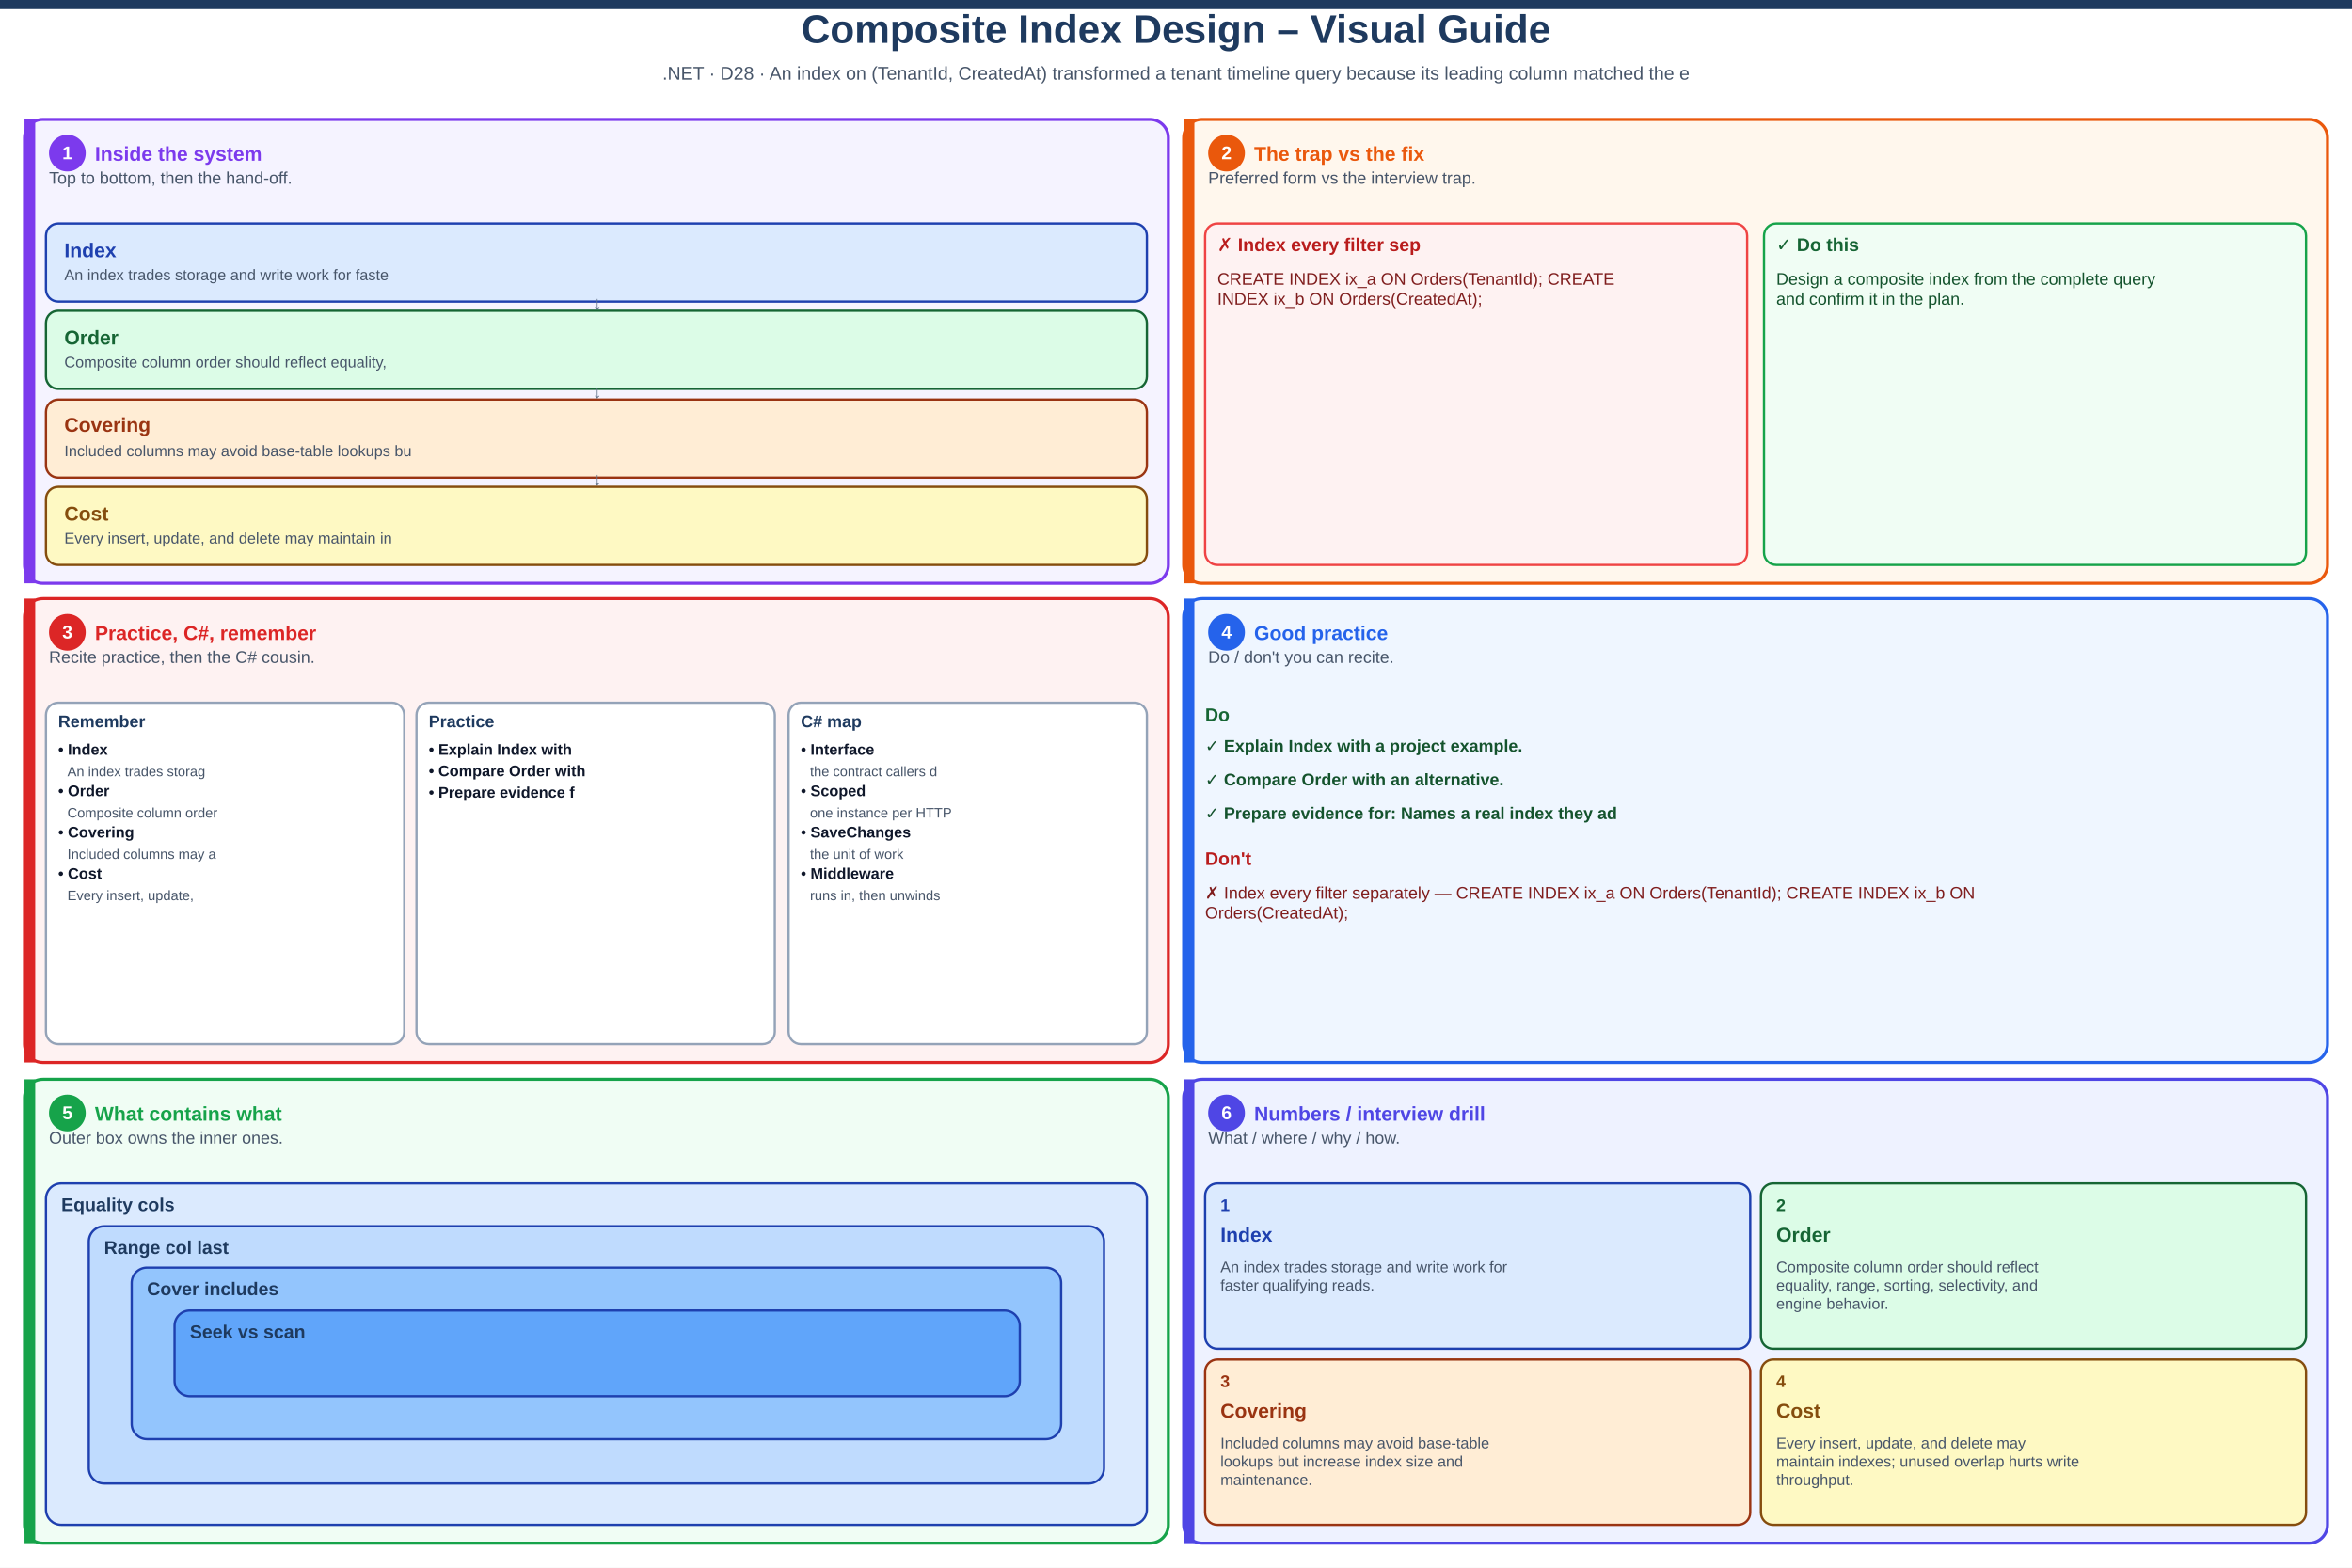
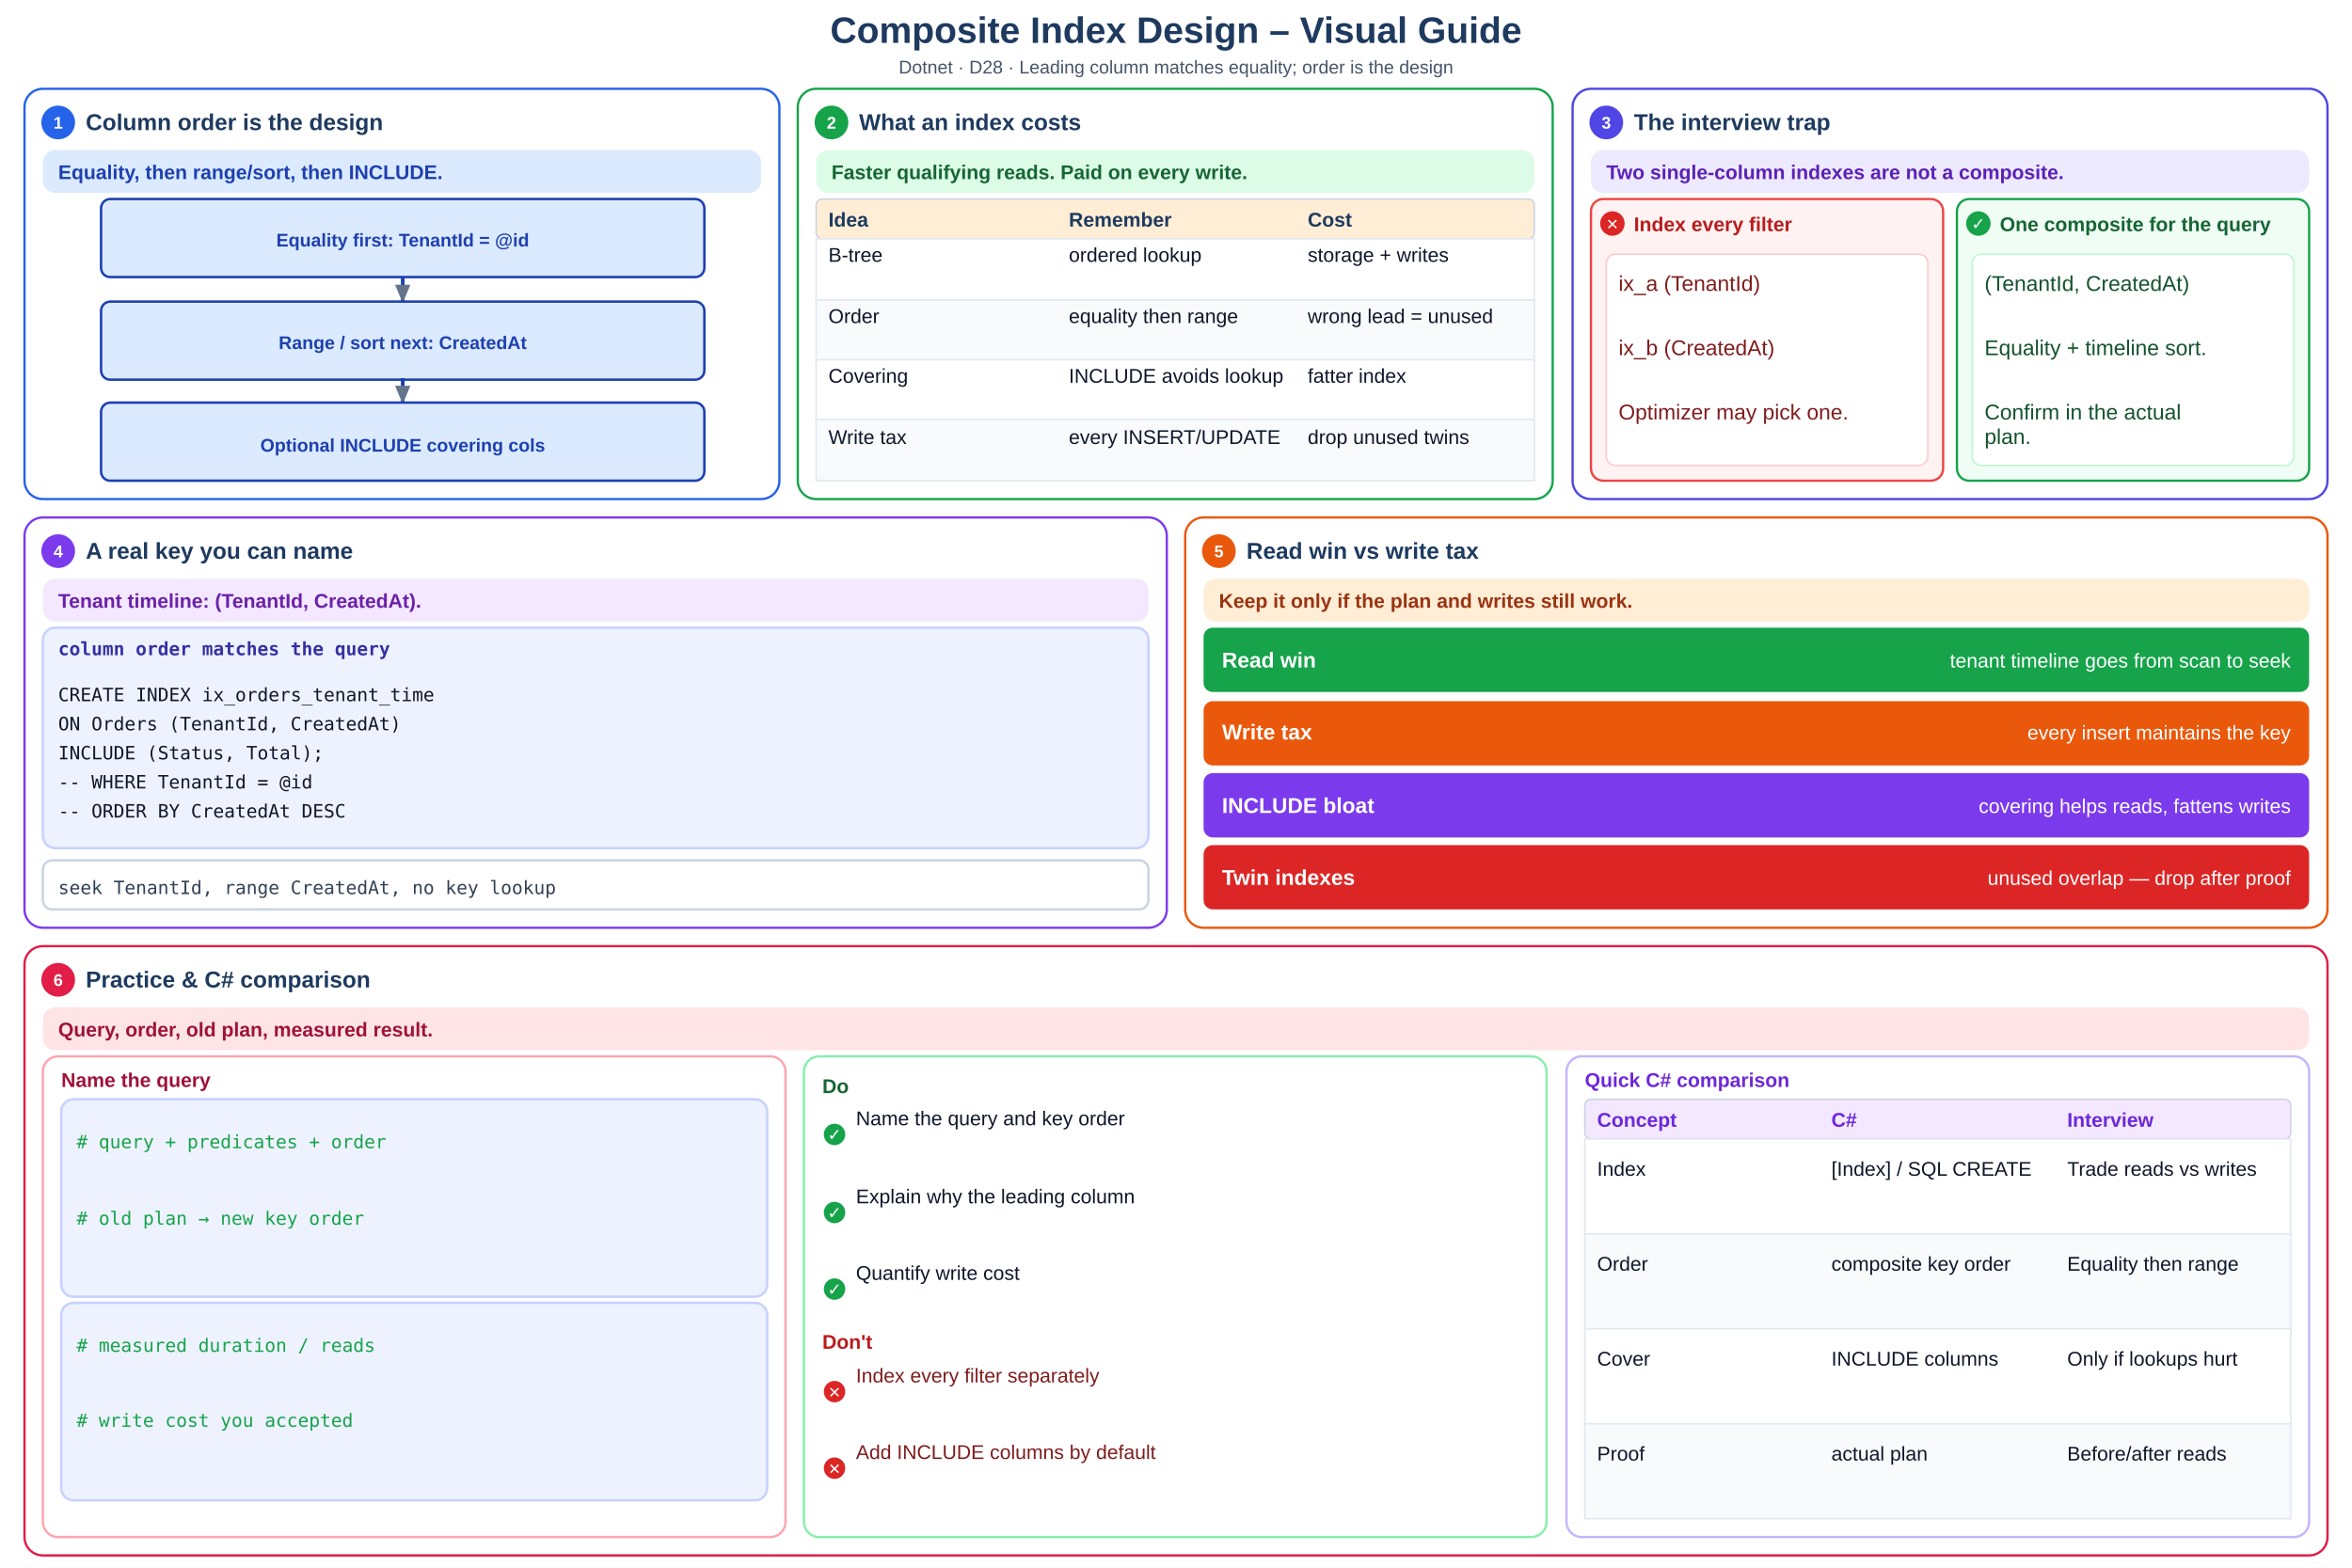
<svg xmlns="http://www.w3.org/2000/svg" width="1536" height="1024" viewBox="0 0 1536 1024">
  <defs>
-     <marker id="arrow" markerWidth="8" markerHeight="8" refX="6" refY="4" orient="auto">
-       <path d="M0,0 L8,4 L0,8 z" fill="#64748b" />
+     <marker id="arrow" markerWidth="12" markerHeight="10" refX="11" refY="5" orient="auto" markerUnits="userSpaceOnUse">
+       <path d="M0,0 L12,5 L0,10 z" fill="#64748b" />
    </marker>
  </defs>
  <rect x="0" y="0" width="1536" height="1024" rx="0" fill="#ffffff" />
-   <rect x="0" y="0" width="1536" height="6" rx="0" fill="#1e3a5f" />
-   <text x="768" y="28" fill="#1e3a5f" font-size="26" font-weight="800" text-anchor="middle" font-family="Segoe UI,Arial,sans-serif">Composite Index Design  –  Visual Guide</text>
-   <text x="768" y="52" fill="#475569" font-size="12" font-weight="500" text-anchor="middle" font-family="Segoe UI,Arial,sans-serif">.NET  ·  D28  ·  An index on (TenantId, CreatedAt) transformed a tenant timeline query because its leading column matched the e</text>
-   <rect x="16" y="78" width="747" height="303" rx="12" fill="#f5f3ff" stroke="#7c3aed" stroke-width="2" />
-   <rect x="16" y="78" width="7" height="303" rx="0" fill="#7c3aed" />
-   <circle cx="44" cy="100" r="12" fill="#7c3aed" />
-   <text x="44" y="104" fill="#fff" font-size="12" font-weight="800" text-anchor="middle" font-family="Segoe UI,Arial,sans-serif">1</text>
-   <text x="62" y="105" fill="#7c3aed" font-size="13" font-weight="800" text-anchor="start" font-family="Segoe UI,Arial,sans-serif">Inside the system</text>
-   <text x="32" y="120" fill="#475569" font-size="11" font-weight="500" text-anchor="start" font-family="Segoe UI,Arial,sans-serif">
-     <tspan x="32" dy="0">Top to bottom, then the hand-off.</tspan>
-   </text>
-   <rect x="30" y="146" width="719" height="51" rx="8" fill="#dbeafe" stroke="#1e40af" stroke-width="1.5" />
-   <text x="42" y="168" fill="#1e40af" font-size="13" font-weight="800" text-anchor="start" font-family="Segoe UI,Arial,sans-serif">Index</text>
-   <text x="42" y="183" fill="#475569" font-size="10" font-weight="500" text-anchor="start" font-family="Segoe UI,Arial,sans-serif">An index trades storage and write work for faste</text>
-   <text x="390" y="202" fill="#64748b" font-size="12" font-weight="800" text-anchor="middle" font-family="Segoe UI,Arial,sans-serif">↓</text>
-   <rect x="30" y="203" width="719" height="51" rx="8" fill="#dcfce7" stroke="#166534" stroke-width="1.5" />
-   <text x="42" y="225" fill="#166534" font-size="13" font-weight="800" text-anchor="start" font-family="Segoe UI,Arial,sans-serif">Order</text>
-   <text x="42" y="240" fill="#475569" font-size="10" font-weight="500" text-anchor="start" font-family="Segoe UI,Arial,sans-serif">Composite column order should reflect equality, </text>
-   <text x="390" y="260" fill="#64748b" font-size="12" font-weight="800" text-anchor="middle" font-family="Segoe UI,Arial,sans-serif">↓</text>
-   <rect x="30" y="261" width="719" height="51" rx="8" fill="#ffedd5" stroke="#9a3412" stroke-width="1.5" />
-   <text x="42" y="282" fill="#9a3412" font-size="13" font-weight="800" text-anchor="start" font-family="Segoe UI,Arial,sans-serif">Covering</text>
-   <text x="42" y="298" fill="#475569" font-size="10" font-weight="500" text-anchor="start" font-family="Segoe UI,Arial,sans-serif">Included columns may avoid base-table lookups bu</text>
-   <text x="390" y="317" fill="#64748b" font-size="12" font-weight="800" text-anchor="middle" font-family="Segoe UI,Arial,sans-serif">↓</text>
-   <rect x="30" y="318" width="719" height="51" rx="8" fill="#fef9c3" stroke="#854d0e" stroke-width="1.5" />
-   <text x="42" y="340" fill="#854d0e" font-size="13" font-weight="800" text-anchor="start" font-family="Segoe UI,Arial,sans-serif">Cost</text>
-   <text x="42" y="355" fill="#475569" font-size="10" font-weight="500" text-anchor="start" font-family="Segoe UI,Arial,sans-serif">Every insert, update, and delete may maintain in</text>
-   <rect x="773" y="78" width="747" height="303" rx="12" fill="#fff7ed" stroke="#ea580c" stroke-width="2" />
-   <rect x="773" y="78" width="7" height="303" rx="0" fill="#ea580c" />
-   <circle cx="801" cy="100" r="12" fill="#ea580c" />
-   <text x="801" y="104" fill="#fff" font-size="12" font-weight="800" text-anchor="middle" font-family="Segoe UI,Arial,sans-serif">2</text>
-   <text x="819" y="105" fill="#ea580c" font-size="13" font-weight="800" text-anchor="start" font-family="Segoe UI,Arial,sans-serif">The trap vs the fix</text>
-   <text x="789" y="120" fill="#475569" font-size="11" font-weight="500" text-anchor="start" font-family="Segoe UI,Arial,sans-serif">
-     <tspan x="789" dy="0">Preferred form vs the interview trap.</tspan>
-   </text>
-   <rect x="787" y="146" width="354" height="223" rx="8" fill="#fef2f2" stroke="#ef4444" stroke-width="1.5" />
-   <text x="795" y="164" fill="#b91c1c" font-size="12" font-weight="800" text-anchor="start" font-family="Segoe UI,Arial,sans-serif">✗  Index every filter sep</text>
-   <text x="795" y="186" fill="#7f1d1d" font-size="11" font-weight="500" text-anchor="start" font-family="Segoe UI,Arial,sans-serif">
-     <tspan x="795" dy="0">CREATE INDEX ix_a ON Orders(TenantId); CREATE</tspan>
-     <tspan x="795" dy="13">INDEX ix_b ON Orders(CreatedAt);</tspan>
-   </text>
-   <rect x="1152" y="146" width="354" height="223" rx="8" fill="#f0fdf4" stroke="#16a34a" stroke-width="1.5" />
-   <text x="1160" y="164" fill="#166534" font-size="12" font-weight="800" text-anchor="start" font-family="Segoe UI,Arial,sans-serif">✓  Do this</text>
-   <text x="1160" y="186" fill="#14532d" font-size="11" font-weight="500" text-anchor="start" font-family="Segoe UI,Arial,sans-serif">
-     <tspan x="1160" dy="0">Design a composite index from the complete query</tspan>
-     <tspan x="1160" dy="13">and confirm it in the plan.</tspan>
-   </text>
-   <rect x="16" y="391" width="747" height="303" rx="12" fill="#fef2f2" stroke="#dc2626" stroke-width="2" />
-   <rect x="16" y="391" width="7" height="303" rx="0" fill="#dc2626" />
-   <circle cx="44" cy="413" r="12" fill="#dc2626" />
-   <text x="44" y="417" fill="#fff" font-size="12" font-weight="800" text-anchor="middle" font-family="Segoe UI,Arial,sans-serif">3</text>
-   <text x="62" y="418" fill="#dc2626" font-size="13" font-weight="800" text-anchor="start" font-family="Segoe UI,Arial,sans-serif">Practice, C#, remember</text>
-   <text x="32" y="433" fill="#475569" font-size="11" font-weight="500" text-anchor="start" font-family="Segoe UI,Arial,sans-serif">
-     <tspan x="32" dy="0">Recite practice, then the C# cousin.</tspan>
-   </text>
-   <rect x="30" y="459" width="234" height="223" rx="8" fill="#fff" stroke="#94a3b8" stroke-width="1.5" />
-   <text x="38" y="475" fill="#1e3a5f" font-size="11" font-weight="800" text-anchor="start" font-family="Segoe UI,Arial,sans-serif">Remember</text>
-   <text x="38" y="493" fill="#0f172a" font-size="10" font-weight="700" text-anchor="start" font-family="Segoe UI,Arial,sans-serif">• Index</text>
-   <text x="44" y="507" fill="#475569" font-size="9" font-weight="500" text-anchor="start" font-family="Segoe UI,Arial,sans-serif">An index trades storag</text>
-   <text x="38" y="520" fill="#0f172a" font-size="10" font-weight="700" text-anchor="start" font-family="Segoe UI,Arial,sans-serif">• Order</text>
-   <text x="44" y="534" fill="#475569" font-size="9" font-weight="500" text-anchor="start" font-family="Segoe UI,Arial,sans-serif">Composite column order</text>
-   <text x="38" y="547" fill="#0f172a" font-size="10" font-weight="700" text-anchor="start" font-family="Segoe UI,Arial,sans-serif">• Covering</text>
-   <text x="44" y="561" fill="#475569" font-size="9" font-weight="500" text-anchor="start" font-family="Segoe UI,Arial,sans-serif">Included columns may a</text>
-   <text x="38" y="574" fill="#0f172a" font-size="10" font-weight="700" text-anchor="start" font-family="Segoe UI,Arial,sans-serif">• Cost</text>
-   <text x="44" y="588" fill="#475569" font-size="9" font-weight="500" text-anchor="start" font-family="Segoe UI,Arial,sans-serif">Every insert, update, </text>
-   <rect x="272" y="459" width="234" height="223" rx="8" fill="#fff" stroke="#94a3b8" stroke-width="1.5" />
-   <text x="280" y="475" fill="#1e3a5f" font-size="11" font-weight="800" text-anchor="start" font-family="Segoe UI,Arial,sans-serif">Practice</text>
-   <text x="280" y="493" fill="#0f172a" font-size="10" font-weight="700" text-anchor="start" font-family="Segoe UI,Arial,sans-serif">• Explain Index with</text>
-   <text x="280" y="507" fill="#0f172a" font-size="10" font-weight="700" text-anchor="start" font-family="Segoe UI,Arial,sans-serif">• Compare Order with</text>
-   <text x="280" y="521" fill="#0f172a" font-size="10" font-weight="700" text-anchor="start" font-family="Segoe UI,Arial,sans-serif">• Prepare evidence f</text>
-   <rect x="515" y="459" width="234" height="223" rx="8" fill="#fff" stroke="#94a3b8" stroke-width="1.5" />
-   <text x="523" y="475" fill="#1e3a5f" font-size="11" font-weight="800" text-anchor="start" font-family="Segoe UI,Arial,sans-serif">C# map</text>
-   <text x="523" y="493" fill="#0f172a" font-size="10" font-weight="700" text-anchor="start" font-family="Segoe UI,Arial,sans-serif">• Interface</text>
-   <text x="529" y="507" fill="#475569" font-size="9" font-weight="500" text-anchor="start" font-family="Segoe UI,Arial,sans-serif">the contract callers d</text>
-   <text x="523" y="520" fill="#0f172a" font-size="10" font-weight="700" text-anchor="start" font-family="Segoe UI,Arial,sans-serif">• Scoped</text>
-   <text x="529" y="534" fill="#475569" font-size="9" font-weight="500" text-anchor="start" font-family="Segoe UI,Arial,sans-serif">one instance per HTTP </text>
-   <text x="523" y="547" fill="#0f172a" font-size="10" font-weight="700" text-anchor="start" font-family="Segoe UI,Arial,sans-serif">• SaveChanges</text>
-   <text x="529" y="561" fill="#475569" font-size="9" font-weight="500" text-anchor="start" font-family="Segoe UI,Arial,sans-serif">the unit of work</text>
-   <text x="523" y="574" fill="#0f172a" font-size="10" font-weight="700" text-anchor="start" font-family="Segoe UI,Arial,sans-serif">• Middleware</text>
-   <text x="529" y="588" fill="#475569" font-size="9" font-weight="500" text-anchor="start" font-family="Segoe UI,Arial,sans-serif">runs in, then unwinds </text>
-   <rect x="773" y="391" width="747" height="303" rx="12" fill="#eff6ff" stroke="#2563eb" stroke-width="2" />
-   <rect x="773" y="391" width="7" height="303" rx="0" fill="#2563eb" />
-   <circle cx="801" cy="413" r="12" fill="#2563eb" />
-   <text x="801" y="417" fill="#fff" font-size="12" font-weight="800" text-anchor="middle" font-family="Segoe UI,Arial,sans-serif">4</text>
-   <text x="819" y="418" fill="#2563eb" font-size="13" font-weight="800" text-anchor="start" font-family="Segoe UI,Arial,sans-serif">Good practice</text>
-   <text x="789" y="433" fill="#475569" font-size="11" font-weight="500" text-anchor="start" font-family="Segoe UI,Arial,sans-serif">
-     <tspan x="789" dy="0">Do / don't you can recite.</tspan>
-   </text>
-   <text x="787" y="471" fill="#166534" font-size="12" font-weight="800" text-anchor="start" font-family="Segoe UI,Arial,sans-serif">Do</text>
-   <text x="787" y="491" fill="#14532d" font-size="11" font-weight="600" text-anchor="start" font-family="Segoe UI,Arial,sans-serif">✓  Explain Index with a project example.</text>
-   <text x="787" y="513" fill="#14532d" font-size="11" font-weight="600" text-anchor="start" font-family="Segoe UI,Arial,sans-serif">✓  Compare Order with an alternative.</text>
-   <text x="787" y="535" fill="#14532d" font-size="11" font-weight="600" text-anchor="start" font-family="Segoe UI,Arial,sans-serif">✓  Prepare evidence for: Names a real index they ad</text>
-   <text x="787" y="565" fill="#b91c1c" font-size="12" font-weight="800" text-anchor="start" font-family="Segoe UI,Arial,sans-serif">Don't</text>
-   <text x="787" y="587" fill="#7f1d1d" font-size="11" font-weight="500" text-anchor="start" font-family="Segoe UI,Arial,sans-serif">
-     <tspan x="787" dy="0">✗ Index every filter separately — CREATE INDEX ix_a ON Orders(TenantId); CREATE INDEX ix_b ON</tspan>
-     <tspan x="787" dy="13">Orders(CreatedAt);</tspan>
-   </text>
-   <rect x="16" y="705" width="747" height="303" rx="12" fill="#f0fdf4" stroke="#16a34a" stroke-width="2" />
-   <rect x="16" y="705" width="7" height="303" rx="0" fill="#16a34a" />
-   <circle cx="44" cy="727" r="12" fill="#16a34a" />
-   <text x="44" y="731" fill="#fff" font-size="12" font-weight="800" text-anchor="middle" font-family="Segoe UI,Arial,sans-serif">5</text>
-   <text x="62" y="732" fill="#16a34a" font-size="13" font-weight="800" text-anchor="start" font-family="Segoe UI,Arial,sans-serif">What contains what</text>
-   <text x="32" y="747" fill="#475569" font-size="11" font-weight="500" text-anchor="start" font-family="Segoe UI,Arial,sans-serif">
-     <tspan x="32" dy="0">Outer box owns the inner ones.</tspan>
-   </text>
-   <rect x="30" y="773" width="719" height="223" rx="10" fill="#dbeafe" stroke="#1e40af" stroke-width="1.5" />
-   <text x="40" y="791" fill="#1e3a5f" font-size="12" font-weight="800" text-anchor="start" font-family="Segoe UI,Arial,sans-serif">Equality cols</text>
-   <rect x="58" y="801" width="663" height="168" rx="10" fill="#bfdbfe" stroke="#1e40af" stroke-width="1.5" />
-   <text x="68" y="819" fill="#1e3a5f" font-size="12" font-weight="800" text-anchor="start" font-family="Segoe UI,Arial,sans-serif">Range col last</text>
-   <rect x="86" y="828" width="607" height="112" rx="10" fill="#93c5fd" stroke="#1e40af" stroke-width="1.5" />
-   <text x="96" y="846" fill="#1e3a5f" font-size="12" font-weight="800" text-anchor="start" font-family="Segoe UI,Arial,sans-serif">Cover includes</text>
-   <rect x="114" y="856" width="552" height="56" rx="10" fill="#60a5fa" stroke="#1e40af" stroke-width="1.5" />
-   <text x="124" y="874" fill="#1e3a5f" font-size="12" font-weight="800" text-anchor="start" font-family="Segoe UI,Arial,sans-serif">Seek vs scan</text>
-   <rect x="773" y="705" width="747" height="303" rx="12" fill="#eef2ff" stroke="#4f46e5" stroke-width="2" />
-   <rect x="773" y="705" width="7" height="303" rx="0" fill="#4f46e5" />
-   <circle cx="801" cy="727" r="12" fill="#4f46e5" />
-   <text x="801" y="731" fill="#fff" font-size="12" font-weight="800" text-anchor="middle" font-family="Segoe UI,Arial,sans-serif">6</text>
-   <text x="819" y="732" fill="#4f46e5" font-size="13" font-weight="800" text-anchor="start" font-family="Segoe UI,Arial,sans-serif">Numbers / interview drill</text>
-   <text x="789" y="747" fill="#475569" font-size="11" font-weight="500" text-anchor="start" font-family="Segoe UI,Arial,sans-serif">
-     <tspan x="789" dy="0">What / where / why / how.</tspan>
-   </text>
-   <rect x="787" y="773" width="356" height="108" rx="8" fill="#dbeafe" stroke="#1e40af" stroke-width="1.5" />
-   <text x="797" y="791" fill="#1e40af" font-size="11" font-weight="800" text-anchor="start" font-family="Segoe UI,Arial,sans-serif">1</text>
-   <text x="797" y="811" fill="#1e40af" font-size="13" font-weight="800" text-anchor="start" font-family="Segoe UI,Arial,sans-serif">Index</text>
-   <text x="797" y="831" fill="#475569" font-size="10" font-weight="500" text-anchor="start" font-family="Segoe UI,Arial,sans-serif">
-     <tspan x="797" dy="0">An index trades storage and write work for</tspan>
-     <tspan x="797" dy="12">faster qualifying reads.</tspan>
-   </text>
-   <rect x="1150" y="773" width="356" height="108" rx="8" fill="#dcfce7" stroke="#166534" stroke-width="1.5" />
-   <text x="1160" y="791" fill="#166534" font-size="11" font-weight="800" text-anchor="start" font-family="Segoe UI,Arial,sans-serif">2</text>
-   <text x="1160" y="811" fill="#166534" font-size="13" font-weight="800" text-anchor="start" font-family="Segoe UI,Arial,sans-serif">Order</text>
-   <text x="1160" y="831" fill="#475569" font-size="10" font-weight="500" text-anchor="start" font-family="Segoe UI,Arial,sans-serif">
-     <tspan x="1160" dy="0">Composite column order should reflect</tspan>
-     <tspan x="1160" dy="12">equality, range, sorting, selectivity, and</tspan>
-     <tspan x="1160" dy="12">engine behavior.</tspan>
-   </text>
-   <rect x="787" y="888" width="356" height="108" rx="8" fill="#ffedd5" stroke="#9a3412" stroke-width="1.5" />
-   <text x="797" y="906" fill="#9a3412" font-size="11" font-weight="800" text-anchor="start" font-family="Segoe UI,Arial,sans-serif">3</text>
-   <text x="797" y="926" fill="#9a3412" font-size="13" font-weight="800" text-anchor="start" font-family="Segoe UI,Arial,sans-serif">Covering</text>
-   <text x="797" y="946" fill="#475569" font-size="10" font-weight="500" text-anchor="start" font-family="Segoe UI,Arial,sans-serif">
-     <tspan x="797" dy="0">Included columns may avoid base-table</tspan>
-     <tspan x="797" dy="12">lookups but increase index size and</tspan>
-     <tspan x="797" dy="12">maintenance.</tspan>
-   </text>
-   <rect x="1150" y="888" width="356" height="108" rx="8" fill="#fef9c3" stroke="#854d0e" stroke-width="1.5" />
-   <text x="1160" y="906" fill="#854d0e" font-size="11" font-weight="800" text-anchor="start" font-family="Segoe UI,Arial,sans-serif">4</text>
-   <text x="1160" y="926" fill="#854d0e" font-size="13" font-weight="800" text-anchor="start" font-family="Segoe UI,Arial,sans-serif">Cost</text>
-   <text x="1160" y="946" fill="#475569" font-size="10" font-weight="500" text-anchor="start" font-family="Segoe UI,Arial,sans-serif">
-     <tspan x="1160" dy="0">Every insert, update, and delete may</tspan>
-     <tspan x="1160" dy="12">maintain indexes; unused overlap hurts write</tspan>
-     <tspan x="1160" dy="12">throughput.</tspan>
+   <text x="768" y="28" fill="#1e3a5f" font-size="24" font-weight="800" text-anchor="middle" font-family="Segoe UI,Arial,sans-serif">Composite Index Design  –  Visual Guide</text>
+   <text x="768" y="48" fill="#475569" font-size="12" font-weight="500" text-anchor="middle" font-family="Segoe UI,Arial,sans-serif">Dotnet · D28  ·  Leading column matches equality; order is the design</text>
+   <rect x="16" y="58" width="493" height="268" rx="12" fill="#fff" stroke="#2563eb" stroke-width="1.5" />
+   <circle cx="38" cy="80" r="11" fill="#2563eb" />
+   <text x="38" y="84" fill="#fff" font-size="11" font-weight="800" text-anchor="middle" font-family="Segoe UI,Arial,sans-serif">1</text>
+   <text x="56" y="85" fill="#1e3a5f" font-size="15" font-weight="800" text-anchor="start" font-family="Segoe UI,Arial,sans-serif">Column order is the design</text>
+   <rect x="28" y="98" width="469" height="28" rx="8" fill="#dbeafe" />
+   <text x="38" y="117" fill="#1e40af" font-size="13" font-weight="700" text-anchor="start" font-family="Segoe UI,Arial,sans-serif">Equality, then range/sort, then INCLUDE.</text>
+   <rect x="66" y="130" width="394" height="51" rx="6" fill="#dbeafe" stroke="#1e40af" stroke-width="1.6" />
+   <text x="263" y="161" fill="#1e40af" font-size="12" font-weight="700" text-anchor="middle" font-family="Segoe UI,Arial,sans-serif">Equality first: TenantId = @id</text>
+   <line x1="263" y1="181" x2="263" y2="197" stroke="#1e40af" stroke-width="2.4" marker-end="url(#arrow)" />
+   <rect x="66" y="197" width="394" height="51" rx="6" fill="#dbeafe" stroke="#1e40af" stroke-width="1.6" />
+   <text x="263" y="228" fill="#1e40af" font-size="12" font-weight="700" text-anchor="middle" font-family="Segoe UI,Arial,sans-serif">Range / sort next: CreatedAt</text>
+   <line x1="263" y1="247" x2="263" y2="263" stroke="#1e40af" stroke-width="2.4" marker-end="url(#arrow)" />
+   <rect x="66" y="263" width="394" height="51" rx="6" fill="#dbeafe" stroke="#1e40af" stroke-width="1.6" />
+   <text x="263" y="295" fill="#1e40af" font-size="12" font-weight="700" text-anchor="middle" font-family="Segoe UI,Arial,sans-serif">Optional INCLUDE covering cols</text>
+   <rect x="521" y="58" width="493" height="268" rx="12" fill="#fff" stroke="#16a34a" stroke-width="1.5" />
+   <circle cx="543" cy="80" r="11" fill="#16a34a" />
+   <text x="543" y="84" fill="#fff" font-size="11" font-weight="800" text-anchor="middle" font-family="Segoe UI,Arial,sans-serif">2</text>
+   <text x="561" y="85" fill="#1e3a5f" font-size="15" font-weight="800" text-anchor="start" font-family="Segoe UI,Arial,sans-serif">What an index costs</text>
+   <rect x="533" y="98" width="469" height="28" rx="8" fill="#dcfce7" />
+   <text x="543" y="117" fill="#166534" font-size="13" font-weight="700" text-anchor="start" font-family="Segoe UI,Arial,sans-serif">Faster qualifying reads. Paid on every write.</text>
+   <rect x="533" y="130" width="469" height="26" rx="4" fill="#ffedd5" stroke="#cbd5e1" stroke-width="1" />
+   <text x="541" y="148" fill="#1e3a5f" font-size="13" font-weight="700" text-anchor="start" font-family="Segoe UI,Arial,sans-serif">Idea</text>
+   <text x="698" y="148" fill="#1e3a5f" font-size="13" font-weight="700" text-anchor="start" font-family="Segoe UI,Arial,sans-serif">Remember</text>
+   <text x="854" y="148" fill="#1e3a5f" font-size="13" font-weight="700" text-anchor="start" font-family="Segoe UI,Arial,sans-serif">Cost</text>
+   <rect x="533" y="156" width="469" height="40" rx="0" fill="#ffffff" stroke="#e2e8f0" stroke-width="1" />
+   <text x="541" y="171" fill="#0f172a" font-size="13" font-weight="500" font-family="Segoe UI,Arial,sans-serif">
+     <tspan x="541" dy="0">B-tree</tspan>
+   </text>
+   <text x="698" y="171" fill="#0f172a" font-size="13" font-weight="500" font-family="Segoe UI,Arial,sans-serif">
+     <tspan x="698" dy="0">ordered lookup</tspan>
+   </text>
+   <text x="854" y="171" fill="#0f172a" font-size="13" font-weight="500" font-family="Segoe UI,Arial,sans-serif">
+     <tspan x="854" dy="0">storage + writes</tspan>
+   </text>
+   <rect x="533" y="196" width="469" height="40" rx="0" fill="#f8fafc" stroke="#e2e8f0" stroke-width="1" />
+   <text x="541" y="211" fill="#0f172a" font-size="13" font-weight="500" font-family="Segoe UI,Arial,sans-serif">
+     <tspan x="541" dy="0">Order</tspan>
+   </text>
+   <text x="698" y="211" fill="#0f172a" font-size="13" font-weight="500" font-family="Segoe UI,Arial,sans-serif">
+     <tspan x="698" dy="0">equality then range</tspan>
+   </text>
+   <text x="854" y="211" fill="#0f172a" font-size="13" font-weight="500" font-family="Segoe UI,Arial,sans-serif">
+     <tspan x="854" dy="0">wrong lead = unused</tspan>
+   </text>
+   <rect x="533" y="235" width="469" height="40" rx="0" fill="#ffffff" stroke="#e2e8f0" stroke-width="1" />
+   <text x="541" y="250" fill="#0f172a" font-size="13" font-weight="500" font-family="Segoe UI,Arial,sans-serif">
+     <tspan x="541" dy="0">Covering</tspan>
+   </text>
+   <text x="698" y="250" fill="#0f172a" font-size="13" font-weight="500" font-family="Segoe UI,Arial,sans-serif">
+     <tspan x="698" dy="0">INCLUDE avoids lookup</tspan>
+   </text>
+   <text x="854" y="250" fill="#0f172a" font-size="13" font-weight="500" font-family="Segoe UI,Arial,sans-serif">
+     <tspan x="854" dy="0">fatter index</tspan>
+   </text>
+   <rect x="533" y="274" width="469" height="40" rx="0" fill="#f8fafc" stroke="#e2e8f0" stroke-width="1" />
+   <text x="541" y="290" fill="#0f172a" font-size="13" font-weight="500" font-family="Segoe UI,Arial,sans-serif">
+     <tspan x="541" dy="0">Write tax</tspan>
+   </text>
+   <text x="698" y="290" fill="#0f172a" font-size="13" font-weight="500" font-family="Segoe UI,Arial,sans-serif">
+     <tspan x="698" dy="0">every INSERT/UPDATE</tspan>
+   </text>
+   <text x="854" y="290" fill="#0f172a" font-size="13" font-weight="500" font-family="Segoe UI,Arial,sans-serif">
+     <tspan x="854" dy="0">drop unused twins</tspan>
+   </text>
+   <rect x="1027" y="58" width="493" height="268" rx="12" fill="#fff" stroke="#4f46e5" stroke-width="1.5" />
+   <circle cx="1049" cy="80" r="11" fill="#4f46e5" />
+   <text x="1049" y="84" fill="#fff" font-size="11" font-weight="800" text-anchor="middle" font-family="Segoe UI,Arial,sans-serif">3</text>
+   <text x="1067" y="85" fill="#1e3a5f" font-size="15" font-weight="800" text-anchor="start" font-family="Segoe UI,Arial,sans-serif">The interview trap</text>
+   <rect x="1039" y="98" width="469" height="28" rx="8" fill="#ede9fe" />
+   <text x="1049" y="117" fill="#5b21b6" font-size="13" font-weight="700" text-anchor="start" font-family="Segoe UI,Arial,sans-serif">Two single-column indexes are not a composite.</text>
+   <rect x="1039" y="130" width="230" height="184" rx="8" fill="#fef2f2" stroke="#ef4444" stroke-width="1.5" />
+   <circle cx="1053" cy="146" r="8" fill="#dc2626" />
+   <text x="1053" y="150" fill="#fff" font-size="10" font-weight="800" text-anchor="middle" font-family="Segoe UI,Arial,sans-serif">✕</text>
+   <text x="1067" y="151" fill="#b91c1c" font-size="13" font-weight="800" text-anchor="start" font-family="Segoe UI,Arial,sans-serif">Index every filter</text>
+   <rect x="1049" y="166" width="210" height="138" rx="6" fill="#fff" stroke="#fecaca" stroke-width="1" />
+   <text x="1057" y="190" fill="#7f1d1d" font-size="14" font-weight="500" font-family="Segoe UI,Arial,sans-serif">
+     <tspan x="1057" dy="0">ix_a (TenantId)</tspan>
+   </text>
+   <text x="1057" y="232" fill="#7f1d1d" font-size="14" font-weight="500" font-family="Segoe UI,Arial,sans-serif">
+     <tspan x="1057" dy="0">ix_b (CreatedAt)</tspan>
+   </text>
+   <text x="1057" y="274" fill="#7f1d1d" font-size="14" font-weight="500" font-family="Segoe UI,Arial,sans-serif">
+     <tspan x="1057" dy="0">Optimizer may pick one.</tspan>
+   </text>
+   <rect x="1278" y="130" width="230" height="184" rx="8" fill="#f0fdf4" stroke="#16a34a" stroke-width="1.5" />
+   <circle cx="1292" cy="146" r="8" fill="#16a34a" />
+   <text x="1292" y="150" fill="#fff" font-size="11" font-weight="800" text-anchor="middle" font-family="Segoe UI,Arial,sans-serif">✓</text>
+   <text x="1306" y="151" fill="#166534" font-size="13" font-weight="800" text-anchor="start" font-family="Segoe UI,Arial,sans-serif">One composite for the query</text>
+   <rect x="1288" y="166" width="210" height="138" rx="6" fill="#fff" stroke="#bbf7d0" stroke-width="1" />
+   <text x="1296" y="190" fill="#14532d" font-size="14" font-weight="500" font-family="Segoe UI,Arial,sans-serif">
+     <tspan x="1296" dy="0">(TenantId, CreatedAt)</tspan>
+   </text>
+   <text x="1296" y="232" fill="#14532d" font-size="14" font-weight="500" font-family="Segoe UI,Arial,sans-serif">
+     <tspan x="1296" dy="0">Equality + timeline sort.</tspan>
+   </text>
+   <text x="1296" y="274" fill="#14532d" font-size="14" font-weight="500" font-family="Segoe UI,Arial,sans-serif">
+     <tspan x="1296" dy="0">Confirm in the actual</tspan>
+     <tspan x="1296" dy="16">plan.</tspan>
+   </text>
+   <rect x="16" y="338" width="746" height="268" rx="12" fill="#fff" stroke="#7c3aed" stroke-width="1.5" />
+   <circle cx="38" cy="360" r="11" fill="#7c3aed" />
+   <text x="38" y="364" fill="#fff" font-size="11" font-weight="800" text-anchor="middle" font-family="Segoe UI,Arial,sans-serif">4</text>
+   <text x="56" y="365" fill="#1e3a5f" font-size="15" font-weight="800" text-anchor="start" font-family="Segoe UI,Arial,sans-serif">A real key you can name</text>
+   <rect x="28" y="378" width="722" height="28" rx="8" fill="#f3e8ff" />
+   <text x="38" y="397" fill="#6b21a8" font-size="13" font-weight="700" text-anchor="start" font-family="Segoe UI,Arial,sans-serif">Tenant timeline: (TenantId, CreatedAt).</text>
+   <rect x="28" y="410" width="722" height="144" rx="8" fill="#eef2ff" stroke="#c7d2fe" stroke-width="1.6" />
+   <text x="38" y="428" fill="#3730a3" font-size="12" font-weight="800" text-anchor="start" font-family="Consolas,Menlo,monospace">column order matches the query</text>
+   <text x="38" y="458" fill="#0f172a" font-size="12" font-weight="500" text-anchor="start" font-family="Consolas,Menlo,monospace">CREATE INDEX ix_orders_tenant_time</text>
+   <text x="38" y="477" fill="#0f172a" font-size="12" font-weight="500" text-anchor="start" font-family="Consolas,Menlo,monospace">  ON Orders (TenantId, CreatedAt)</text>
+   <text x="38" y="496" fill="#0f172a" font-size="12" font-weight="500" text-anchor="start" font-family="Consolas,Menlo,monospace">  INCLUDE (Status, Total);</text>
+   <text x="38" y="515" fill="#0f172a" font-size="12" font-weight="500" text-anchor="start" font-family="Consolas,Menlo,monospace">-- WHERE TenantId = @id</text>
+   <text x="38" y="534" fill="#0f172a" font-size="12" font-weight="500" text-anchor="start" font-family="Consolas,Menlo,monospace">-- ORDER BY CreatedAt DESC</text>
+   <rect x="28" y="562" width="722" height="32" rx="6" fill="#fff" stroke="#cbd5e1" stroke-width="1.6" />
+   <text x="38" y="584" fill="#334155" font-size="12" font-weight="500" text-anchor="start" font-family="Consolas,Menlo,monospace">seek TenantId, range CreatedAt, no key lookup</text>
+   <rect x="774" y="338" width="746" height="268" rx="12" fill="#fff" stroke="#ea580c" stroke-width="1.5" />
+   <circle cx="796" cy="360" r="11" fill="#ea580c" />
+   <text x="796" y="364" fill="#fff" font-size="11" font-weight="800" text-anchor="middle" font-family="Segoe UI,Arial,sans-serif">5</text>
+   <text x="814" y="365" fill="#1e3a5f" font-size="15" font-weight="800" text-anchor="start" font-family="Segoe UI,Arial,sans-serif">Read win vs write tax</text>
+   <rect x="786" y="378" width="722" height="28" rx="8" fill="#ffedd5" />
+   <text x="796" y="397" fill="#9a3412" font-size="13" font-weight="700" text-anchor="start" font-family="Segoe UI,Arial,sans-serif">Keep it only if the plan and writes still work.</text>
+   <rect x="786" y="410" width="722" height="42" rx="6" fill="#16a34a" />
+   <text x="798" y="436" fill="#fff" font-size="14" font-weight="800" text-anchor="start" font-family="Segoe UI,Arial,sans-serif">Read win</text>
+   <text x="1496" y="436" fill="#fff" font-size="13" font-weight="500" text-anchor="end" font-family="Segoe UI,Arial,sans-serif">tenant timeline goes from scan to seek</text>
+   <rect x="786" y="458" width="722" height="42" rx="6" fill="#ea580c" />
+   <text x="798" y="483" fill="#fff" font-size="14" font-weight="800" text-anchor="start" font-family="Segoe UI,Arial,sans-serif">Write tax</text>
+   <text x="1496" y="483" fill="#fff" font-size="13" font-weight="500" text-anchor="end" font-family="Segoe UI,Arial,sans-serif">every insert maintains the key</text>
+   <rect x="786" y="505" width="722" height="42" rx="6" fill="#7c3aed" />
+   <text x="798" y="531" fill="#fff" font-size="14" font-weight="800" text-anchor="start" font-family="Segoe UI,Arial,sans-serif">INCLUDE bloat</text>
+   <text x="1496" y="531" fill="#fff" font-size="13" font-weight="500" text-anchor="end" font-family="Segoe UI,Arial,sans-serif">covering helps reads, fattens writes</text>
+   <rect x="786" y="552" width="722" height="42" rx="6" fill="#dc2626" />
+   <text x="798" y="578" fill="#fff" font-size="14" font-weight="800" text-anchor="start" font-family="Segoe UI,Arial,sans-serif">Twin indexes</text>
+   <text x="1496" y="578" fill="#fff" font-size="13" font-weight="500" text-anchor="end" font-family="Segoe UI,Arial,sans-serif">unused overlap — drop after proof</text>
+   <rect x="16" y="618" width="1504" height="398" rx="12" fill="#fff" stroke="#e11d48" stroke-width="1.5" />
+   <circle cx="38" cy="640" r="11" fill="#e11d48" />
+   <text x="38" y="644" fill="#fff" font-size="11" font-weight="800" text-anchor="middle" font-family="Segoe UI,Arial,sans-serif">6</text>
+   <text x="56" y="645" fill="#1e3a5f" font-size="15" font-weight="800" text-anchor="start" font-family="Segoe UI,Arial,sans-serif">Practice &amp; C# comparison</text>
+   <rect x="28" y="658" width="1480" height="28" rx="8" fill="#ffe4e6" />
+   <text x="38" y="677" fill="#9f1239" font-size="13" font-weight="700" text-anchor="start" font-family="Segoe UI,Arial,sans-serif">Query, order, old plan, measured result.</text>
+   <rect x="28" y="690" width="485" height="314" rx="10" fill="#fff" stroke="#fda4af" stroke-width="1.5" />
+   <text x="40" y="710" fill="#9f1239" font-size="13" font-weight="800" text-anchor="start" font-family="Segoe UI,Arial,sans-serif">Name the query</text>
+   <rect x="40" y="718" width="461" height="129" rx="8" fill="#eef2ff" stroke="#c7d2fe" stroke-width="1.6" />
+   <text x="50" y="750" fill="#16a34a" font-size="12" font-weight="500" text-anchor="start" font-family="Consolas,Menlo,monospace"># query + predicates + order</text>
+   <text x="50" y="800" fill="#16a34a" font-size="12" font-weight="500" text-anchor="start" font-family="Consolas,Menlo,monospace"># old plan → new key order</text>
+   <rect x="40" y="851" width="461" height="129" rx="8" fill="#eef2ff" stroke="#c7d2fe" stroke-width="1.6" />
+   <text x="50" y="883" fill="#16a34a" font-size="12" font-weight="500" text-anchor="start" font-family="Consolas,Menlo,monospace"># measured duration / reads</text>
+   <text x="50" y="932" fill="#16a34a" font-size="12" font-weight="500" text-anchor="start" font-family="Consolas,Menlo,monospace"># write cost you accepted</text>
+   <rect x="525" y="690" width="485" height="314" rx="10" fill="#fff" stroke="#86efac" stroke-width="1.5" />
+   <text x="537" y="714" fill="#166534" font-size="13" font-weight="800" text-anchor="start" font-family="Segoe UI,Arial,sans-serif">Do</text>
+   <circle cx="545" cy="741" r="7" fill="#16a34a" />
+   <text x="545" y="745" fill="#fff" font-size="11" font-weight="800" text-anchor="middle" font-family="Segoe UI,Arial,sans-serif">✓</text>
+   <text x="559" y="735" fill="#0f172a" font-size="13" font-weight="500" font-family="Segoe UI,Arial,sans-serif">
+     <tspan x="559" dy="0">Name the query and key order</tspan>
+   </text>
+   <circle cx="545" cy="792" r="7" fill="#16a34a" />
+   <text x="545" y="796" fill="#fff" font-size="11" font-weight="800" text-anchor="middle" font-family="Segoe UI,Arial,sans-serif">✓</text>
+   <text x="559" y="786" fill="#0f172a" font-size="13" font-weight="500" font-family="Segoe UI,Arial,sans-serif">
+     <tspan x="559" dy="0">Explain why the leading column</tspan>
+   </text>
+   <circle cx="545" cy="842" r="7" fill="#16a34a" />
+   <text x="545" y="846" fill="#fff" font-size="11" font-weight="800" text-anchor="middle" font-family="Segoe UI,Arial,sans-serif">✓</text>
+   <text x="559" y="836" fill="#0f172a" font-size="13" font-weight="500" font-family="Segoe UI,Arial,sans-serif">
+     <tspan x="559" dy="0">Quantify write cost</tspan>
+   </text>
+   <text x="537" y="881" fill="#b91c1c" font-size="13" font-weight="800" text-anchor="start" font-family="Segoe UI,Arial,sans-serif">Don't</text>
+   <circle cx="545" cy="909" r="7" fill="#dc2626" />
+   <text x="545" y="913" fill="#fff" font-size="10" font-weight="800" text-anchor="middle" font-family="Segoe UI,Arial,sans-serif">✕</text>
+   <text x="559" y="903" fill="#7f1d1d" font-size="13" font-weight="500" font-family="Segoe UI,Arial,sans-serif">
+     <tspan x="559" dy="0">Index every filter separately</tspan>
+   </text>
+   <circle cx="545" cy="959" r="7" fill="#dc2626" />
+   <text x="545" y="963" fill="#fff" font-size="10" font-weight="800" text-anchor="middle" font-family="Segoe UI,Arial,sans-serif">✕</text>
+   <text x="559" y="953" fill="#7f1d1d" font-size="13" font-weight="500" font-family="Segoe UI,Arial,sans-serif">
+     <tspan x="559" dy="0">Add INCLUDE columns by default</tspan>
+   </text>
+   <rect x="1023" y="690" width="485" height="314" rx="10" fill="#fff" stroke="#c4b5fd" stroke-width="1.5" />
+   <text x="1035" y="710" fill="#6d28d9" font-size="13" font-weight="800" text-anchor="start" font-family="Segoe UI,Arial,sans-serif">Quick C# comparison</text>
+   <rect x="1035" y="718" width="461" height="26" rx="4" fill="#f3e8ff" stroke="#cbd5e1" stroke-width="1" />
+   <text x="1043" y="736" fill="#6d28d9" font-size="13" font-weight="700" text-anchor="start" font-family="Segoe UI,Arial,sans-serif">Concept</text>
+   <text x="1196" y="736" fill="#6d28d9" font-size="13" font-weight="700" text-anchor="start" font-family="Segoe UI,Arial,sans-serif">C#</text>
+   <text x="1350" y="736" fill="#6d28d9" font-size="13" font-weight="700" text-anchor="start" font-family="Segoe UI,Arial,sans-serif">Interview</text>
+   <rect x="1035" y="744" width="461" height="62" rx="0" fill="#ffffff" stroke="#e2e8f0" stroke-width="1" />
+   <text x="1043" y="768" fill="#0f172a" font-size="13" font-weight="500" font-family="Segoe UI,Arial,sans-serif">
+     <tspan x="1043" dy="0">Index</tspan>
+   </text>
+   <text x="1196" y="768" fill="#0f172a" font-size="13" font-weight="500" font-family="Segoe UI,Arial,sans-serif">
+     <tspan x="1196" dy="0">[Index] / SQL CREATE</tspan>
+   </text>
+   <text x="1350" y="768" fill="#0f172a" font-size="13" font-weight="500" font-family="Segoe UI,Arial,sans-serif">
+     <tspan x="1350" dy="0">Trade reads vs writes</tspan>
+   </text>
+   <rect x="1035" y="806" width="461" height="62" rx="0" fill="#f8fafc" stroke="#e2e8f0" stroke-width="1" />
+   <text x="1043" y="830" fill="#0f172a" font-size="13" font-weight="500" font-family="Segoe UI,Arial,sans-serif">
+     <tspan x="1043" dy="0">Order</tspan>
+   </text>
+   <text x="1196" y="830" fill="#0f172a" font-size="13" font-weight="500" font-family="Segoe UI,Arial,sans-serif">
+     <tspan x="1196" dy="0">composite key order</tspan>
+   </text>
+   <text x="1350" y="830" fill="#0f172a" font-size="13" font-weight="500" font-family="Segoe UI,Arial,sans-serif">
+     <tspan x="1350" dy="0">Equality then range</tspan>
+   </text>
+   <rect x="1035" y="868" width="461" height="62" rx="0" fill="#ffffff" stroke="#e2e8f0" stroke-width="1" />
+   <text x="1043" y="892" fill="#0f172a" font-size="13" font-weight="500" font-family="Segoe UI,Arial,sans-serif">
+     <tspan x="1043" dy="0">Cover</tspan>
+   </text>
+   <text x="1196" y="892" fill="#0f172a" font-size="13" font-weight="500" font-family="Segoe UI,Arial,sans-serif">
+     <tspan x="1196" dy="0">INCLUDE columns</tspan>
+   </text>
+   <text x="1350" y="892" fill="#0f172a" font-size="13" font-weight="500" font-family="Segoe UI,Arial,sans-serif">
+     <tspan x="1350" dy="0">Only if lookups hurt</tspan>
+   </text>
+   <rect x="1035" y="930" width="461" height="62" rx="0" fill="#f8fafc" stroke="#e2e8f0" stroke-width="1" />
+   <text x="1043" y="954" fill="#0f172a" font-size="13" font-weight="500" font-family="Segoe UI,Arial,sans-serif">
+     <tspan x="1043" dy="0">Proof</tspan>
+   </text>
+   <text x="1196" y="954" fill="#0f172a" font-size="13" font-weight="500" font-family="Segoe UI,Arial,sans-serif">
+     <tspan x="1196" dy="0">actual plan</tspan>
+   </text>
+   <text x="1350" y="954" fill="#0f172a" font-size="13" font-weight="500" font-family="Segoe UI,Arial,sans-serif">
+     <tspan x="1350" dy="0">Before/after reads</tspan>
  </text>
</svg>
